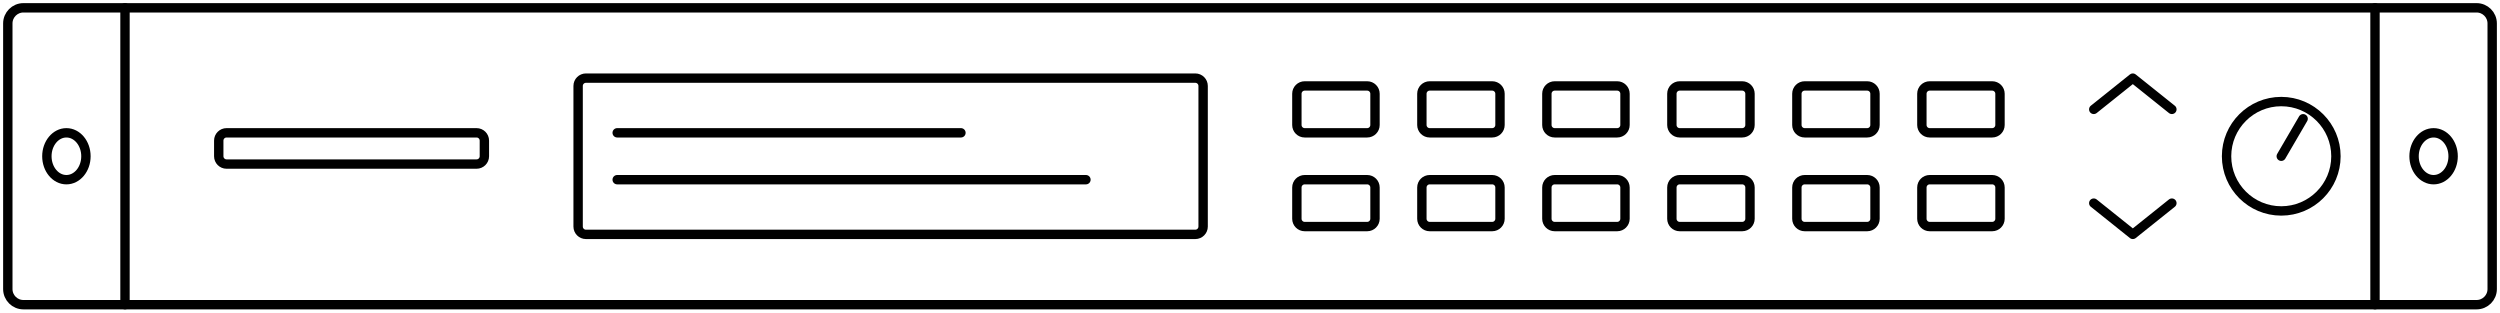
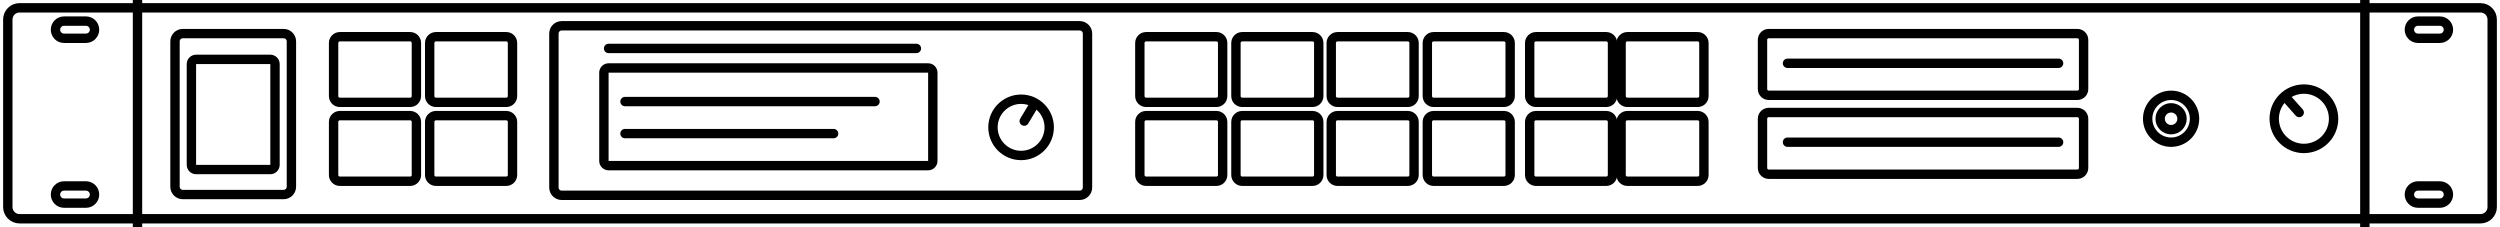
- <svg xmlns="http://www.w3.org/2000/svg" viewBox="0 0 320 40" fill="none" stroke="currentColor" stroke-width="1.2" stroke-linecap="round" stroke-linejoin="round">
-   <rect x="1" y="1" width="318" height="38" rx="2" />
-   <line x1="16" y1="1" x2="16" y2="39" />
-   <line x1="304" y1="1" x2="304" y2="39" />
-   <rect x="6" y="17.0" width="5" height="6" rx="3" />
-   <rect x="309" y="17.0" width="5" height="6" rx="3" />
-   <rect x="28" y="17" width="34" height="4" rx="1" />
-   <rect x="74" y="10" width="80" height="20" rx="1" />
-   <path d="M79 17h44m-44 6h60" />
-   <rect x="166" y="11" width="10" height="6" rx="1" />
-   <rect x="182" y="11" width="10" height="6" rx="1" />
-   <rect x="198" y="11" width="10" height="6" rx="1" />
-   <rect x="214" y="11" width="10" height="6" rx="1" />
-   <rect x="230" y="11" width="10" height="6" rx="1" />
-   <rect x="246" y="11" width="10" height="6" rx="1" />
-   <rect x="166" y="23" width="10" height="6" rx="1" />
-   <rect x="182" y="23" width="10" height="6" rx="1" />
-   <rect x="198" y="23" width="10" height="6" rx="1" />
-   <rect x="214" y="23" width="10" height="6" rx="1" />
-   <rect x="230" y="23" width="10" height="6" rx="1" />
-   <rect x="246" y="23" width="10" height="6" rx="1" />
-   <path d="M268 14l5 -4 5 4M268 26l5 4 5-4" />
-   <circle cx="292" cy="20" r="7" />
-   <line x1="292" y1="20" x2="294.8" y2="15.2" />
+ <svg xmlns="http://www.w3.org/2000/svg" viewBox="0 0 320 29" fill="none" stroke="currentColor" stroke-width="1.2" stroke-linecap="round" stroke-linejoin="round">
+   <rect x="1" y="1" width="318" height="27" rx="1.5" />
+   <line x1="17.6" y1="0" x2="17.6" y2="29" />
+   <line x1="302.7" y1="0" x2="302.7" y2="29" />
+   <rect x="7.1" y="2.7" width="5" height="2.2" rx="1.1" />
+   <rect x="7.1" y="23.8" width="5" height="2.2" rx="1.1" />
+   <rect x="308.4" y="2.7" width="5" height="2.2" rx="1.1" />
+   <rect x="308.4" y="23.8" width="5" height="2.2" rx="1.1" />
+   <rect x="22.4" y="4.3" width="14.9" height="20.6" rx="1" />
+   <rect x="24.5" y="7.6" width="10.7" height="14.1" rx="0.6" />
+   <rect x="42.7" y="4.7" width="10.6" height="8.4" rx="0.8" />
+   <rect x="42.7" y="14.8" width="10.6" height="8.4" rx="0.8" />
+   <rect x="55" y="4.7" width="10.6" height="8.4" rx="0.8" />
+   <rect x="55" y="14.8" width="10.6" height="8.4" rx="0.8" />
+   <rect x="70.9" y="3.3" width="68.3" height="21.7" rx="1" />
+   <line x1="77.9" y1="6.2" x2="117.3" y2="6.2" />
+   <rect x="77.3" y="8.7" width="42.1" height="12.5" rx="0.6" />
+   <line x1="80" y1="13" x2="112" y2="13" />
+   <line x1="80" y1="17.1" x2="106.7" y2="17.1" />
+   <circle cx="130.7" cy="16.3" r="3.6" />
+   <line x1="131.1" y1="15.5" x2="132.3" y2="13.5" />
+   <rect x="145.9" y="4.7" width="10.6" height="8.4" rx="0.8" />
+   <rect x="145.9" y="14.8" width="10.6" height="8.4" rx="0.8" />
+   <rect x="158.2" y="4.7" width="10.6" height="8.4" rx="0.8" />
+   <rect x="158.2" y="14.8" width="10.6" height="8.4" rx="0.8" />
+   <rect x="170.4" y="4.7" width="10.6" height="8.4" rx="0.8" />
+   <rect x="170.4" y="14.8" width="10.6" height="8.4" rx="0.8" />
+   <rect x="182.7" y="4.7" width="10.6" height="8.4" rx="0.8" />
+   <rect x="182.7" y="14.8" width="10.6" height="8.4" rx="0.8" />
+   <rect x="195.8" y="4.7" width="10.6" height="8.4" rx="0.8" />
+   <rect x="195.8" y="14.8" width="10.6" height="8.4" rx="0.8" />
+   <rect x="207.5" y="4.7" width="10.6" height="8.4" rx="0.8" />
+   <rect x="207.5" y="14.8" width="10.6" height="8.4" rx="0.8" />
+   <rect x="225.6" y="4.3" width="41.1" height="7.9" rx="0.8" />
+   <line x1="228.8" y1="8.1" x2="263.5" y2="8.1" />
+   <rect x="225.6" y="14.4" width="41.1" height="7.9" rx="0.8" />
+   <line x1="228.8" y1="18.2" x2="263.5" y2="18.2" />
+   <circle cx="277.9" cy="15.2" r="3" />
+   <circle cx="277.9" cy="15.2" r="1.4" />
+   <circle cx="294.9" cy="15.2" r="3.8" />
+   <line x1="294.3" y1="14.4" x2="292.7" y2="12.6" />
</svg>
